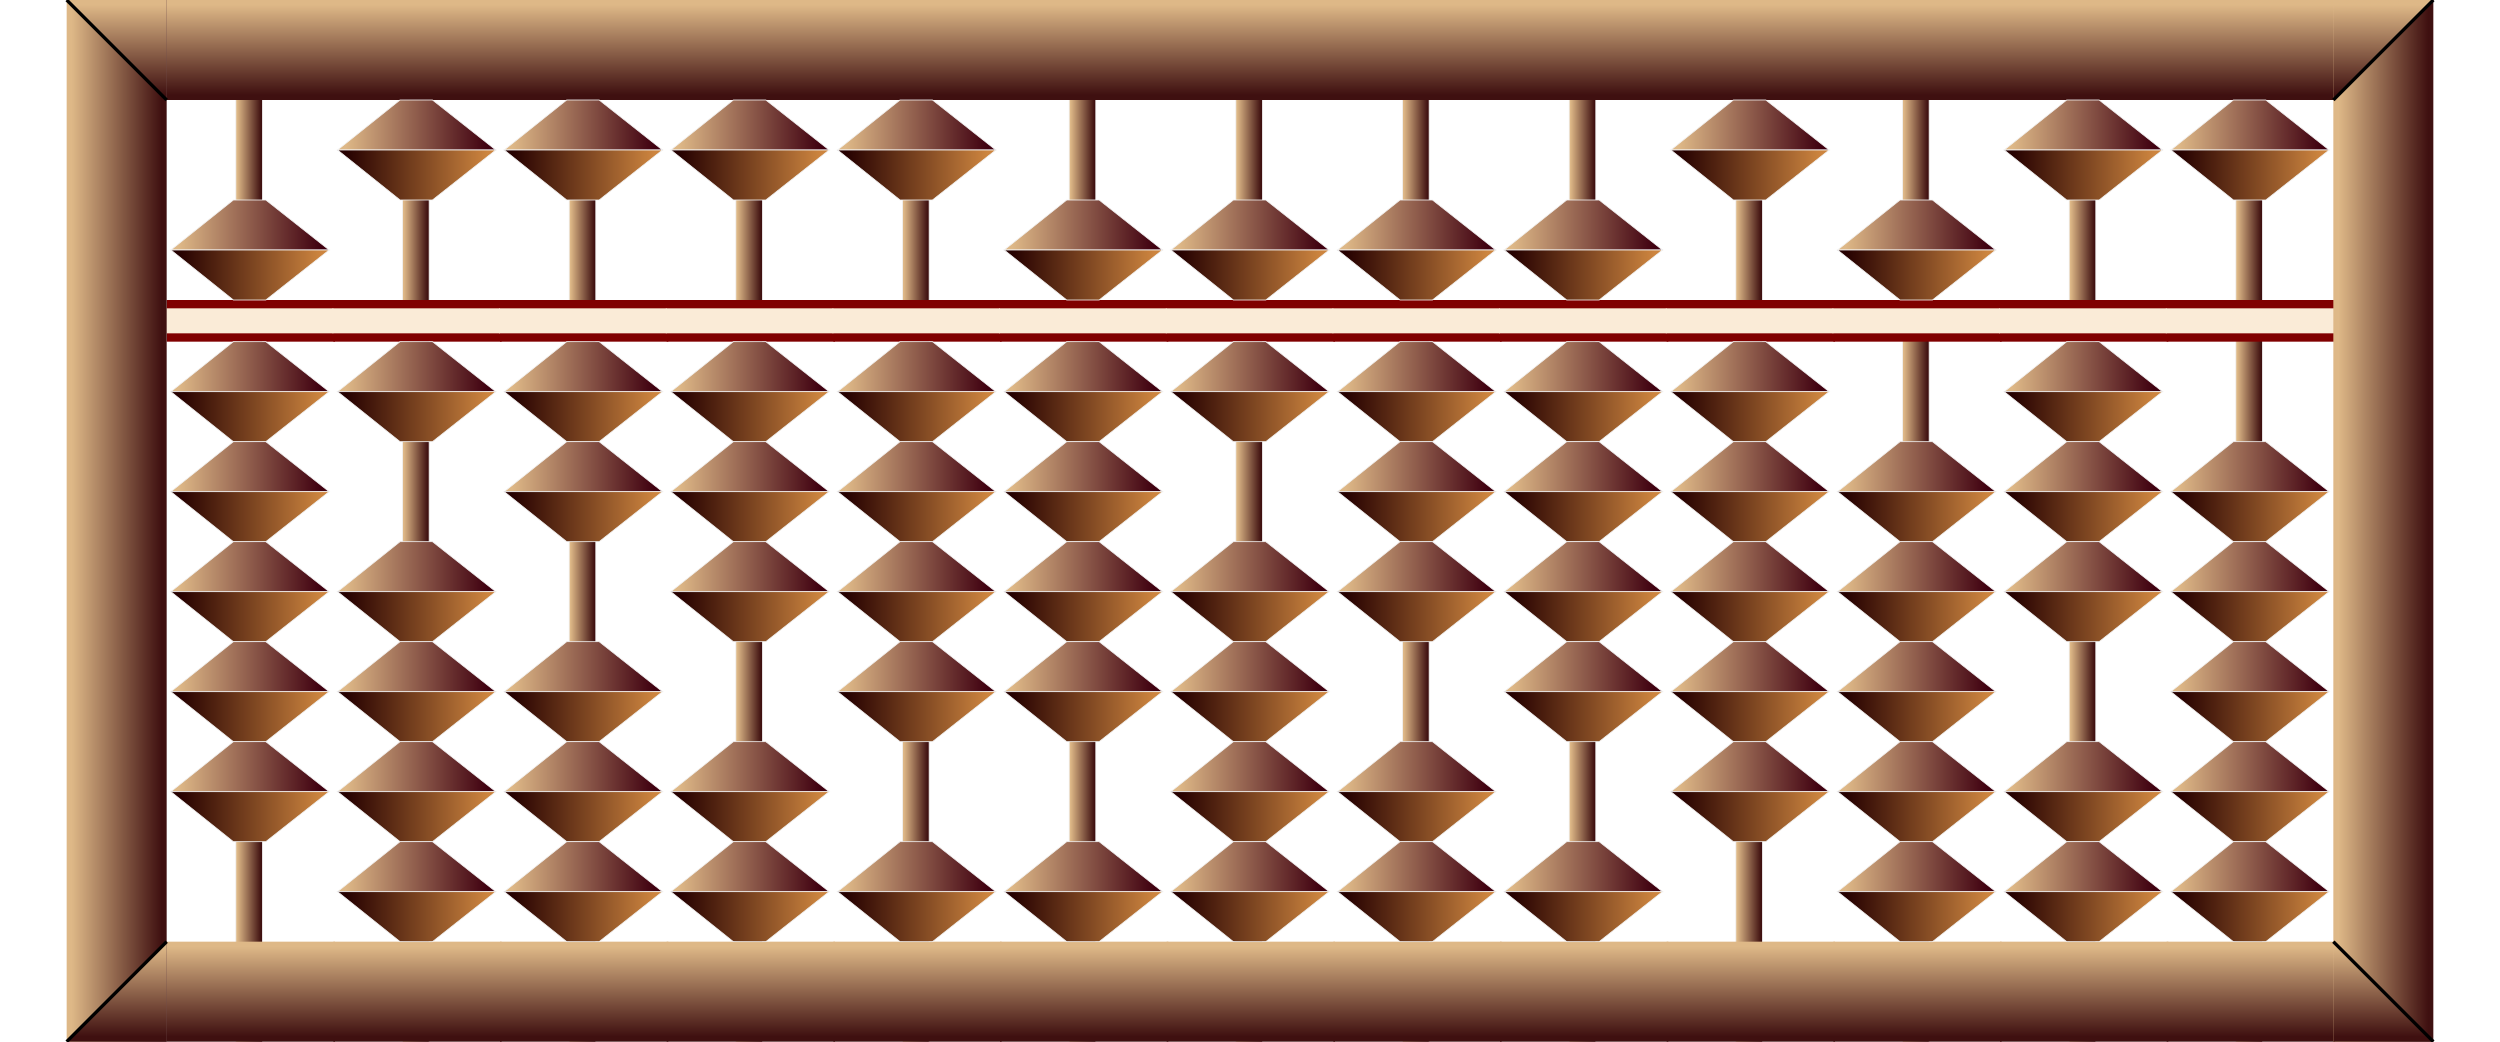
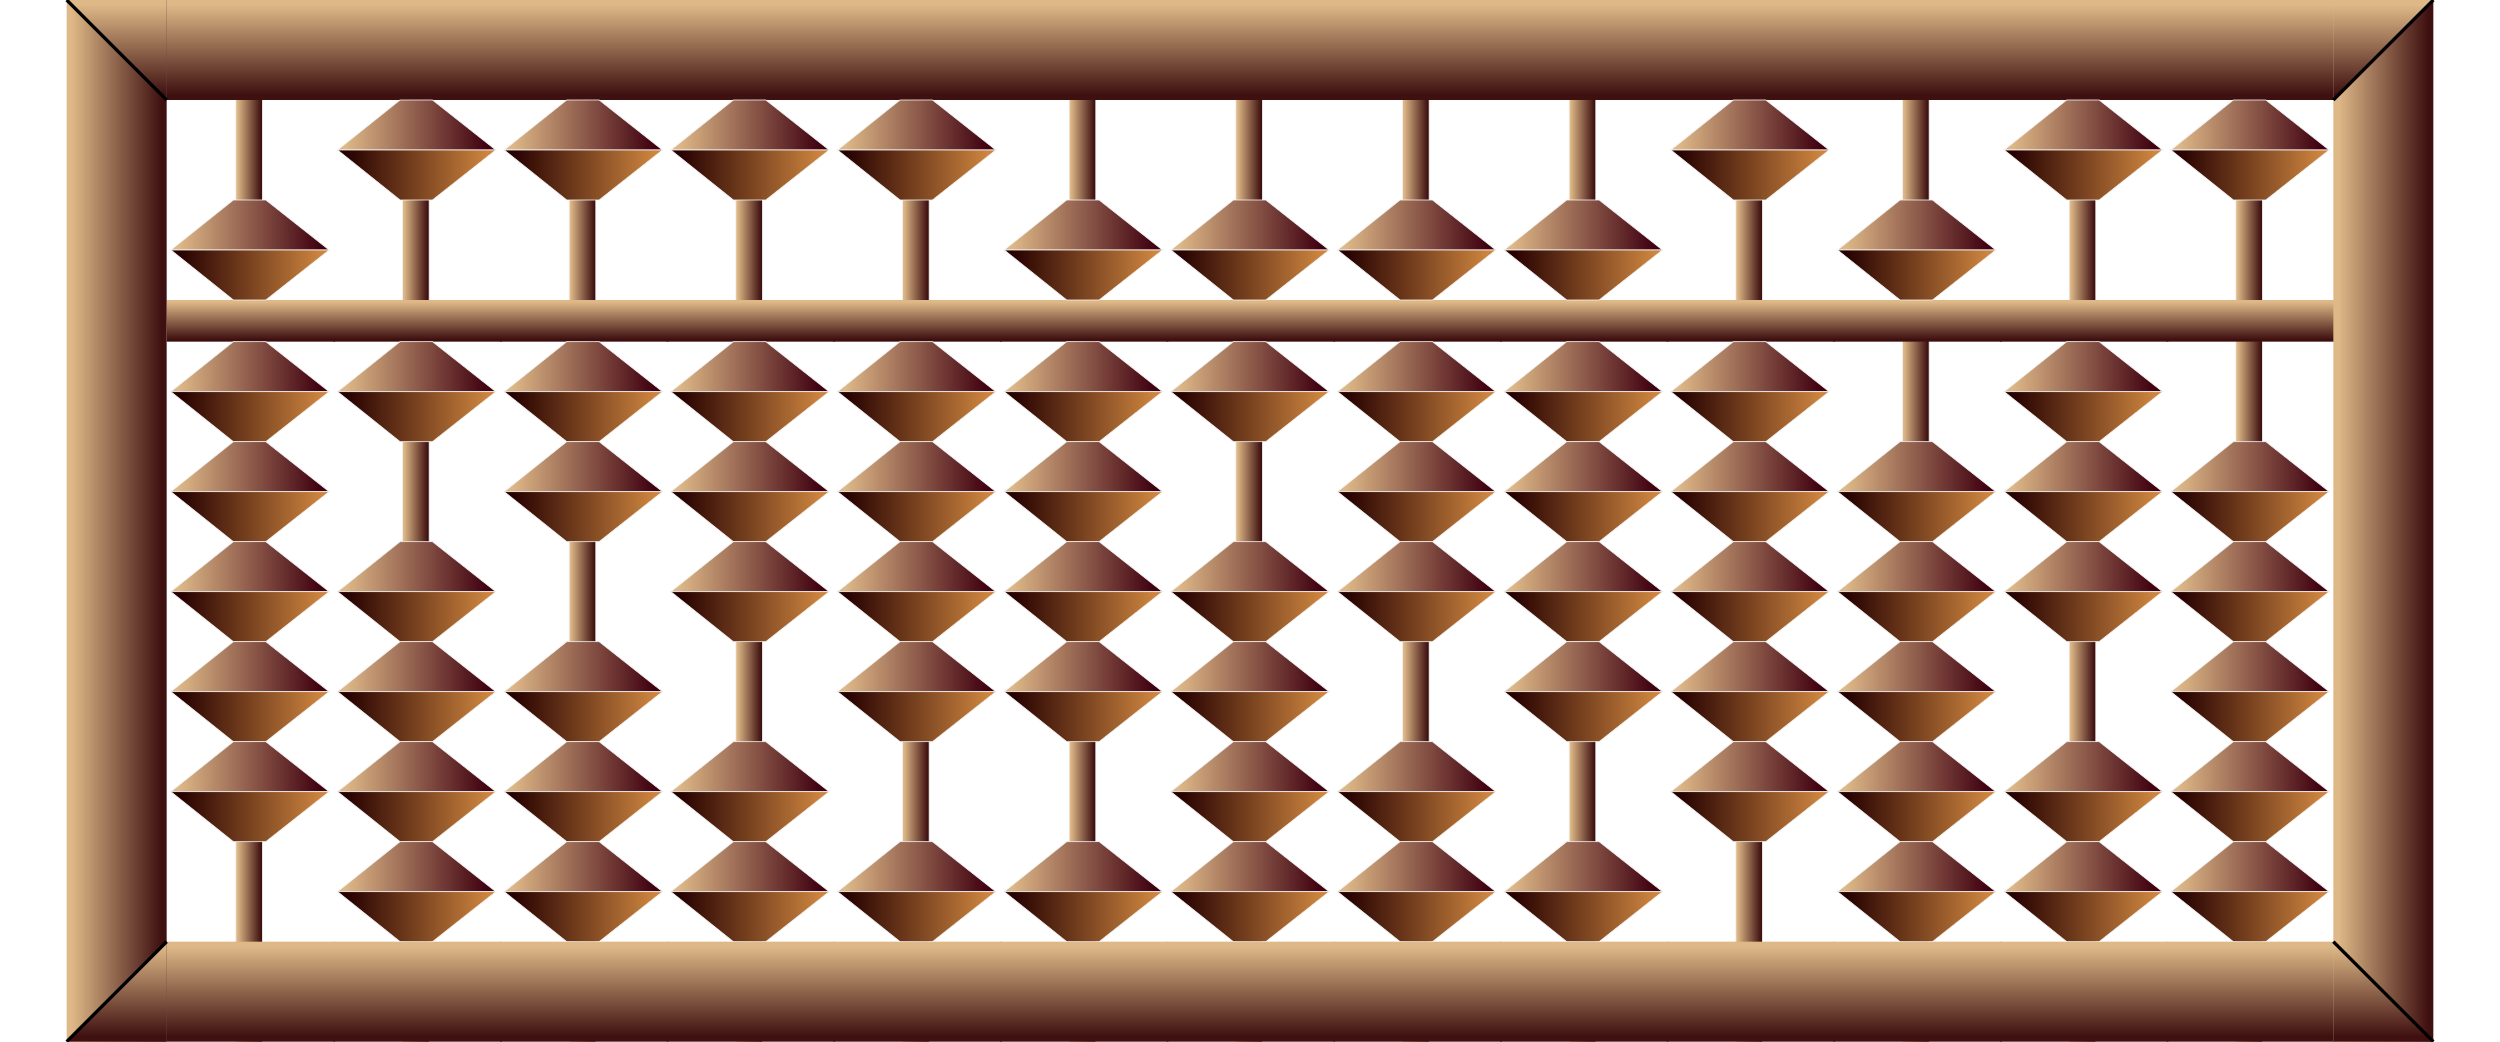
<svg xmlns="http://www.w3.org/2000/svg" x="0px" y="0px" width="750.0px" height="312.5px" viewBox="0 0 3000 1250">
  <style>
.names {;
font: bold 80px mono;
fill: Gold;
}
</style>
  <defs>
    <radialGradient id="grad1" cx="50%" cy="50%" r="50%" fx="30%" fy="40%">
      <stop offset="0%" stop-color="antiquewhite" />
      <stop offset="80%" stop-color="Darkgreen" />
    </radialGradient>
    <linearGradient id="rodgrad">
      <stop offset="5%" stop-color="BurlyWood" />
      <stop offset="95%" stop-color="#3f1010" />
    </linearGradient>
    <linearGradient id="framegrad">
      <stop offset="5%" stop-color="BurlyWood" />
      <stop offset="95%" stop-color="#3f1010" />
    </linearGradient>
    <linearGradient id="framegrad2" gradientTransform="rotate(90)">
      <stop offset="5%" stop-color="BurlyWood" />
      <stop offset="95%" stop-color="#3f1010" />
    </linearGradient>
    <linearGradient id="jap1">
      <stop offset="5%" stop-color="BurlyWood" />
      <stop offset="95%" stop-color="#3f0010" />
    </linearGradient>
    <linearGradient id="jap2">
      <stop offset="5%" stop-color="#250000" />
      <stop offset="95%" stop-color="Peru" />
    </linearGradient>
    <g id="bead">
      <polygon fill="url(#jap1)" stroke="#F2F2F2" points="80,0 5,60 195,60 119,0" />
      <polygon fill="url(#jap2)" stroke="#F2F2F2" points="119,120 195,60 5,60 80,120" />
    </g>
    <g id="bead2">
      <ellipse cx="100" cy="60" rx="90" ry="59.5" fill="url(#grad1)" stroke="#F2F2F2" />
    </g>
    <g id="frame">
      <rect y="0" fill="url(#framegrad2)" width="202" height="120" />
    </g>
    <g id="bar">
-       <rect x="0" y="0" width="202" height="50" fill="Maroon" />
+       <rect x="0" y="0" width="202" height="50" fill="Black" />
      <rect x="-1" y="10" fill="AntiqueWhite" width="202" height="30" />
    </g>
    <g id="bardot">
      <use href="#bar" />
      <circle cx="100" cy="25" r="12" stroke="black" stroke-width="3" fill="green" />
    </g>
+     <g id="barc">
+       <rect x="0" y="0" width="202" height="50" fill="url(#framegrad2)" />
+     </g>
+     <g id="barcdot">
+       <use href="#barc" />
+       <circle cx="100" cy="25" r="12" stroke="black" stroke-width="3" fill="green" />
+     </g>
  </defs>
  <rect x="283" y="0.5" fill="url(#rodgrad)" stroke="#F2F2F2" width="32" height="1250" />
  <use href="#frame" x="200" y="0" />
  <use href="#frame" x="200" y="1130" />
-   <use href="#bar" x="200" y="360" />
+   <use href="#barc" x="200" y="360" />
  <use href="#bead" x="200" y="240" />
  <use href="#bead" x="200" y="410" />
  <use href="#bead" x="200" y="530" />
  <use href="#bead" x="200" y="650" />
  <use href="#bead" x="200" y="770" />
  <use href="#bead" x="200" y="890" />
  <rect x="483" y="0.5" fill="url(#rodgrad)" stroke="#F2F2F2" width="32" height="1250" />
  <use href="#frame" x="400" y="0" />
  <use href="#frame" x="400" y="1130" />
-   <use href="#bar" x="400" y="360" />
+   <use href="#barc" x="400" y="360" />
  <use href="#bead" x="400" y="120" />
  <use href="#bead" x="400" y="410" />
  <use href="#bead" x="400" y="650" />
  <use href="#bead" x="400" y="770" />
  <use href="#bead" x="400" y="890" />
  <use href="#bead" x="400" y="1010" />
  <rect x="683" y="0.5" fill="url(#rodgrad)" stroke="#F2F2F2" width="32" height="1250" />
  <use href="#frame" x="600" y="0" />
  <use href="#frame" x="600" y="1130" />
-   <use href="#bar" x="600" y="360" />
+   <use href="#barc" x="600" y="360" />
  <use href="#bead" x="600" y="120" />
  <use href="#bead" x="600" y="410" />
  <use href="#bead" x="600" y="530" />
  <use href="#bead" x="600" y="770" />
  <use href="#bead" x="600" y="890" />
  <use href="#bead" x="600" y="1010" />
  <rect x="883" y="0.5" fill="url(#rodgrad)" stroke="#F2F2F2" width="32" height="1250" />
  <use href="#frame" x="800" y="0" />
  <use href="#frame" x="800" y="1130" />
-   <use href="#bar" x="800" y="360" />
+   <use href="#barc" x="800" y="360" />
  <use href="#bead" x="800" y="120" />
  <use href="#bead" x="800" y="410" />
  <use href="#bead" x="800" y="530" />
  <use href="#bead" x="800" y="650" />
  <use href="#bead" x="800" y="890" />
  <use href="#bead" x="800" y="1010" />
  <rect x="1083" y="0.5" fill="url(#rodgrad)" stroke="#F2F2F2" width="32" height="1250" />
  <use href="#frame" x="1000" y="0" />
  <use href="#frame" x="1000" y="1130" />
-   <use href="#bar" x="1000" y="360" />
+   <use href="#barc" x="1000" y="360" />
  <use href="#bead" x="1000" y="120" />
  <use href="#bead" x="1000" y="410" />
  <use href="#bead" x="1000" y="530" />
  <use href="#bead" x="1000" y="650" />
  <use href="#bead" x="1000" y="770" />
  <use href="#bead" x="1000" y="1010" />
  <rect x="1283" y="0.5" fill="url(#rodgrad)" stroke="#F2F2F2" width="32" height="1250" />
  <use href="#frame" x="1200" y="0" />
  <use href="#frame" x="1200" y="1130" />
-   <use href="#bar" x="1200" y="360" />
+   <use href="#barc" x="1200" y="360" />
  <use href="#bead" x="1200" y="240" />
  <use href="#bead" x="1200" y="410" />
  <use href="#bead" x="1200" y="530" />
  <use href="#bead" x="1200" y="650" />
  <use href="#bead" x="1200" y="770" />
  <use href="#bead" x="1200" y="1010" />
  <rect x="1483" y="0.5" fill="url(#rodgrad)" stroke="#F2F2F2" width="32" height="1250" />
  <use href="#frame" x="1400" y="0" />
  <use href="#frame" x="1400" y="1130" />
-   <use href="#bar" x="1400" y="360" />
+   <use href="#barc" x="1400" y="360" />
  <use href="#bead" x="1400" y="240" />
  <use href="#bead" x="1400" y="410" />
  <use href="#bead" x="1400" y="650" />
  <use href="#bead" x="1400" y="770" />
  <use href="#bead" x="1400" y="890" />
  <use href="#bead" x="1400" y="1010" />
  <rect x="1683" y="0.5" fill="url(#rodgrad)" stroke="#F2F2F2" width="32" height="1250" />
  <use href="#frame" x="1600" y="0" />
  <use href="#frame" x="1600" y="1130" />
-   <use href="#bar" x="1600" y="360" />
+   <use href="#barc" x="1600" y="360" />
  <use href="#bead" x="1600" y="240" />
  <use href="#bead" x="1600" y="410" />
  <use href="#bead" x="1600" y="530" />
  <use href="#bead" x="1600" y="650" />
  <use href="#bead" x="1600" y="890" />
  <use href="#bead" x="1600" y="1010" />
  <rect x="1883" y="0.5" fill="url(#rodgrad)" stroke="#F2F2F2" width="32" height="1250" />
  <use href="#frame" x="1800" y="0" />
  <use href="#frame" x="1800" y="1130" />
-   <use href="#bar" x="1800" y="360" />
+   <use href="#barc" x="1800" y="360" />
  <use href="#bead" x="1800" y="240" />
  <use href="#bead" x="1800" y="410" />
  <use href="#bead" x="1800" y="530" />
  <use href="#bead" x="1800" y="650" />
  <use href="#bead" x="1800" y="770" />
  <use href="#bead" x="1800" y="1010" />
  <rect x="2083" y="0.5" fill="url(#rodgrad)" stroke="#F2F2F2" width="32" height="1250" />
  <use href="#frame" x="2000" y="0" />
  <use href="#frame" x="2000" y="1130" />
-   <use href="#bar" x="2000" y="360" />
+   <use href="#barc" x="2000" y="360" />
  <use href="#bead" x="2000" y="120" />
  <use href="#bead" x="2000" y="410" />
  <use href="#bead" x="2000" y="530" />
  <use href="#bead" x="2000" y="650" />
  <use href="#bead" x="2000" y="770" />
  <use href="#bead" x="2000" y="890" />
  <rect x="2283" y="0.5" fill="url(#rodgrad)" stroke="#F2F2F2" width="32" height="1250" />
  <use href="#frame" x="2200" y="0" />
  <use href="#frame" x="2200" y="1130" />
-   <use href="#bar" x="2200" y="360" />
+   <use href="#barc" x="2200" y="360" />
  <use href="#bead" x="2200" y="240" />
  <use href="#bead" x="2200" y="530" />
  <use href="#bead" x="2200" y="650" />
  <use href="#bead" x="2200" y="770" />
  <use href="#bead" x="2200" y="890" />
  <use href="#bead" x="2200" y="1010" />
  <rect x="2483" y="0.5" fill="url(#rodgrad)" stroke="#F2F2F2" width="32" height="1250" />
  <use href="#frame" x="2400" y="0" />
  <use href="#frame" x="2400" y="1130" />
-   <use href="#bar" x="2400" y="360" />
+   <use href="#barc" x="2400" y="360" />
  <use href="#bead" x="2400" y="120" />
  <use href="#bead" x="2400" y="410" />
  <use href="#bead" x="2400" y="530" />
  <use href="#bead" x="2400" y="650" />
  <use href="#bead" x="2400" y="890" />
  <use href="#bead" x="2400" y="1010" />
  <rect x="2683" y="0.5" fill="url(#rodgrad)" stroke="#F2F2F2" width="32" height="1250" />
  <use href="#frame" x="2600" y="0" />
  <use href="#frame" x="2600" y="1130" />
-   <use href="#bar" x="2600" y="360" />
+   <use href="#barc" x="2600" y="360" />
  <use href="#bead" x="2600" y="120" />
  <use href="#bead" x="2600" y="530" />
  <use href="#bead" x="2600" y="650" />
  <use href="#bead" x="2600" y="770" />
  <use href="#bead" x="2600" y="890" />
  <use href="#bead" x="2600" y="1010" />
  <rect x="80" y="0" fill="url(#framegrad)" width="120" height="1250" />
  <polygon fill="url(#framegrad2)" points="80,0 200,120 200,0" />
  <line x1="80" y1="0" x2="200" y2="120" stroke="black" stroke-width="4" />
  <polygon fill="url(#framegrad2)" points="80,1250      200,1130 200,1250" />
  <line x1="80" y1="1250" x2="200" y2="1130" stroke="black" stroke-width="4" />
  <rect x="2800" y="0" fill="url(#framegrad)" width="120" height="1250" />
  <polygon fill="url(#framegrad2)" points="2800,120      2920,0 2800,0" />
  <line x1="2800" y1="120" x2="2920" y2="0" stroke="black" stroke-width="4" />
  <polygon fill="url(#framegrad2)" points="2800,     1130 2920,1250 2800,1250" />
  <line x1="2800" y1="1130" x2="2920" y2="1250" stroke="black" stroke-width="4" />
</svg>
